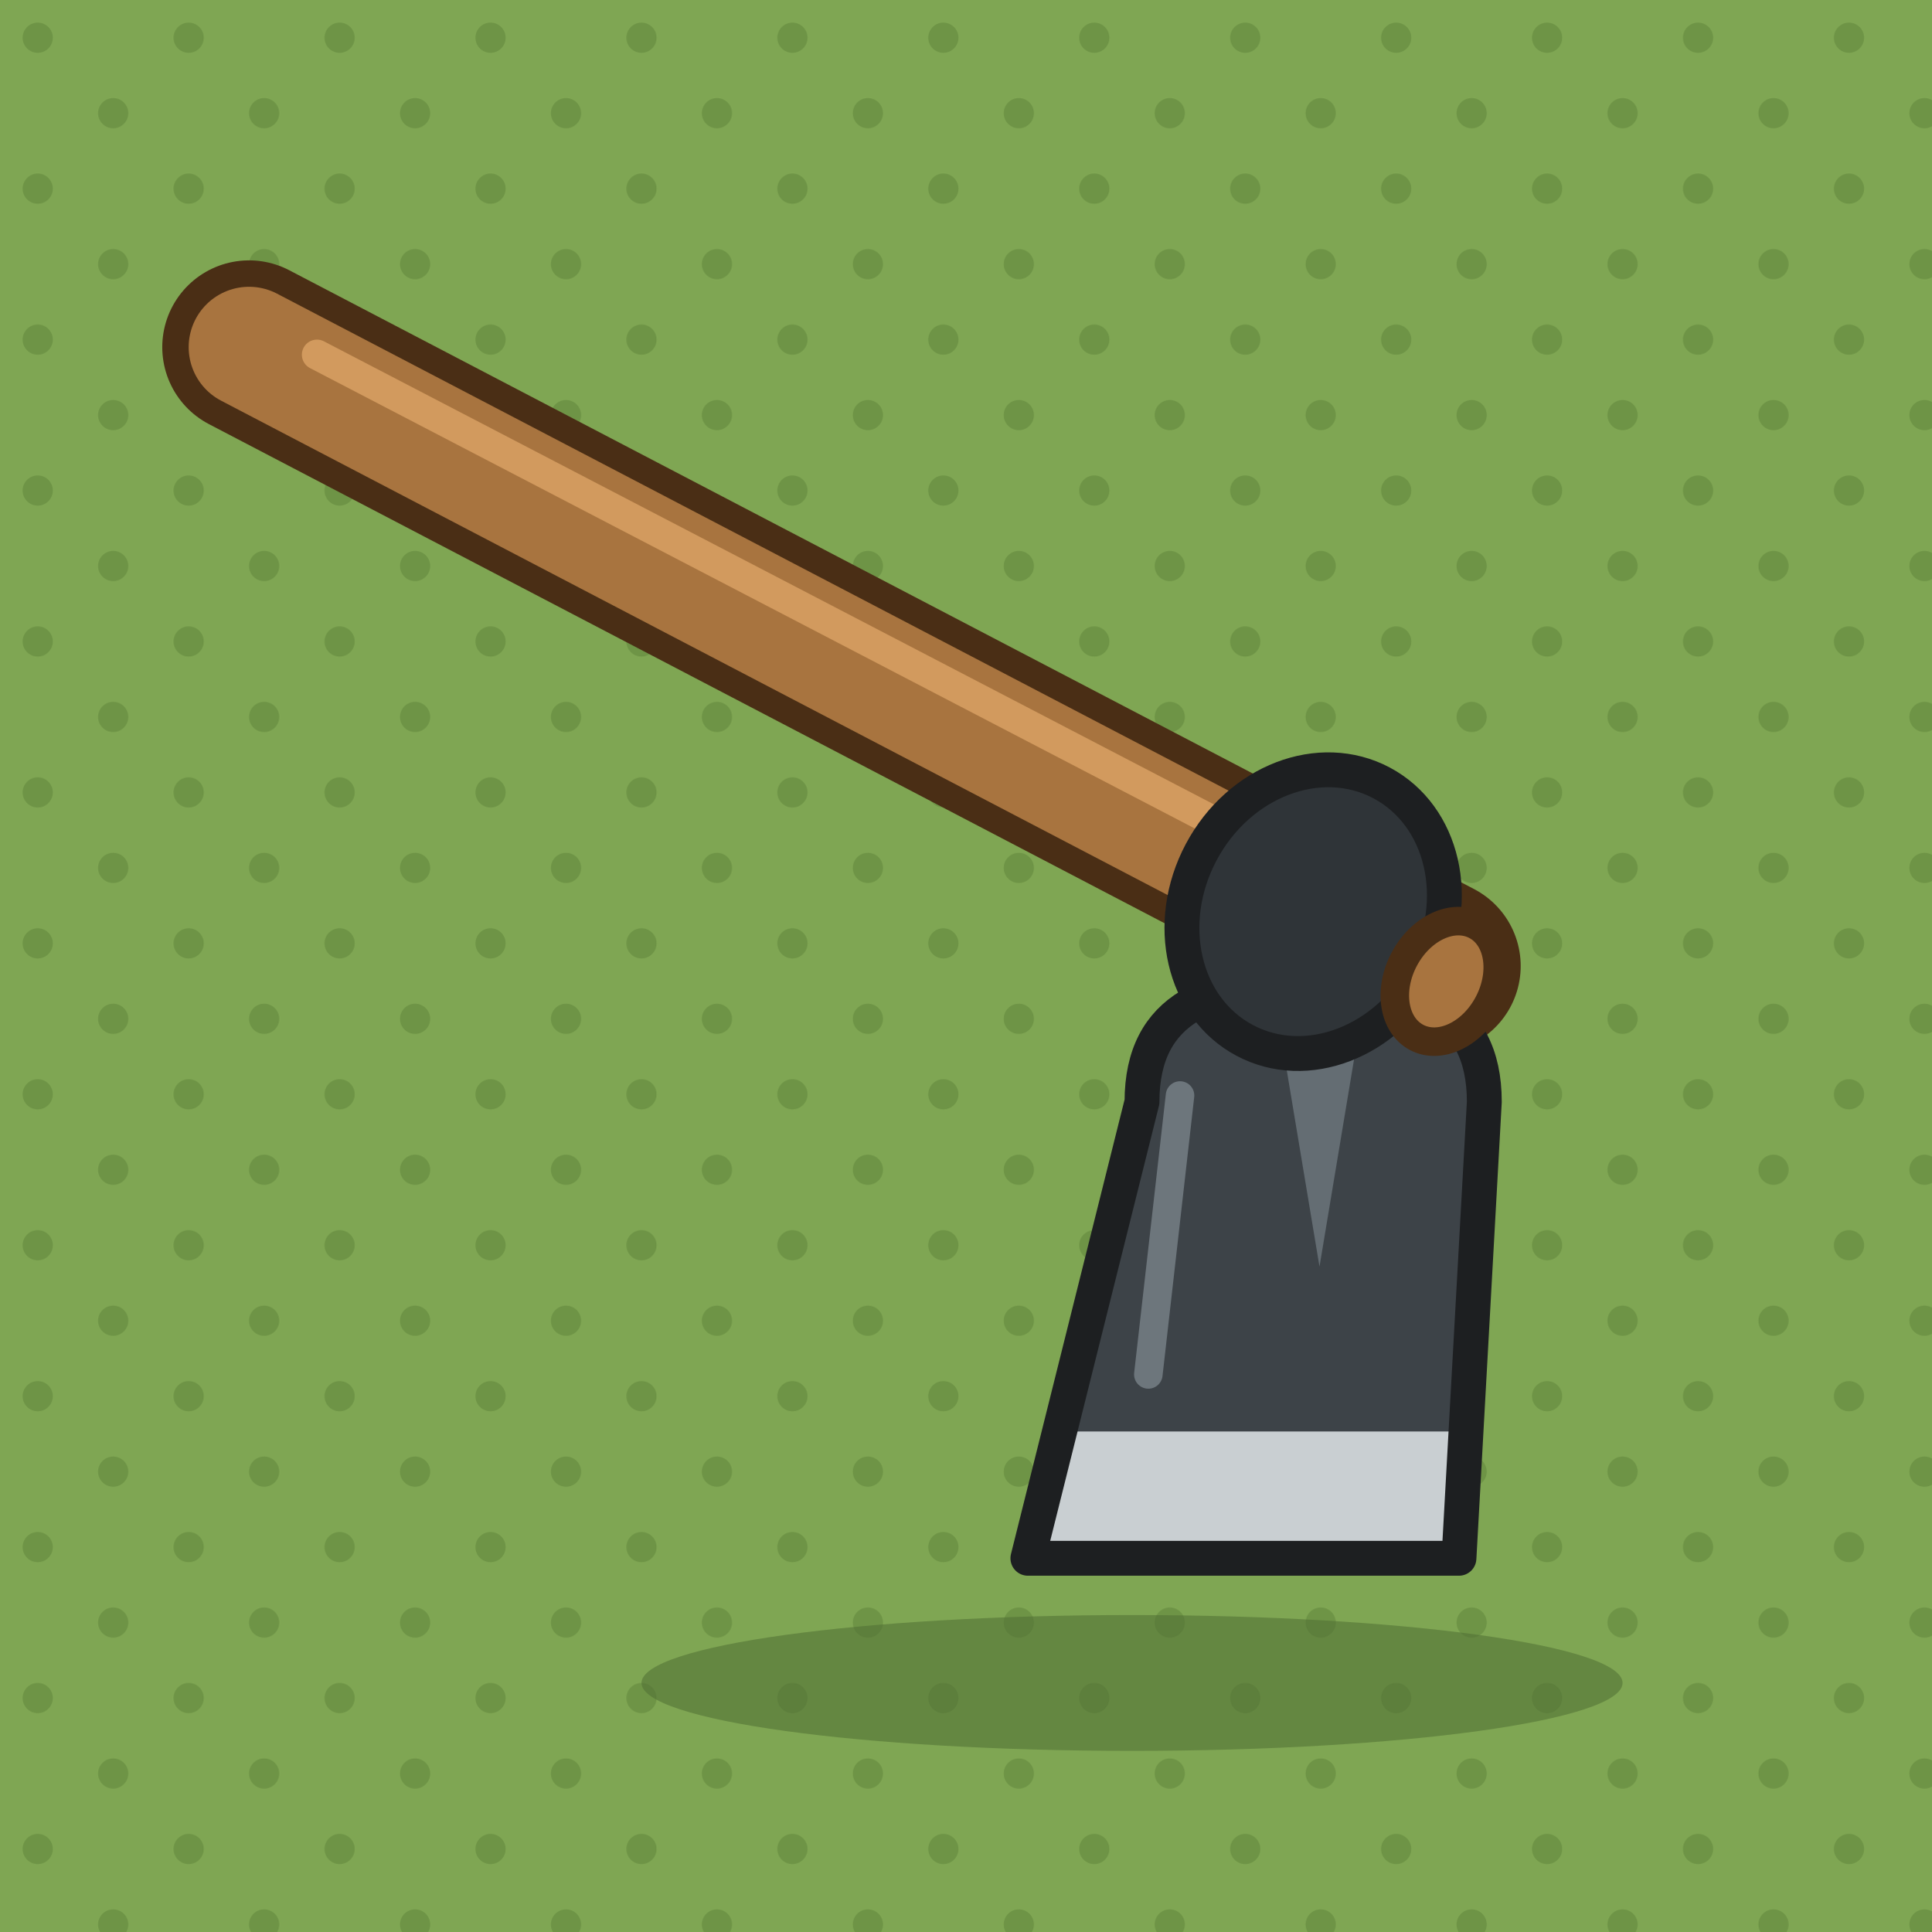
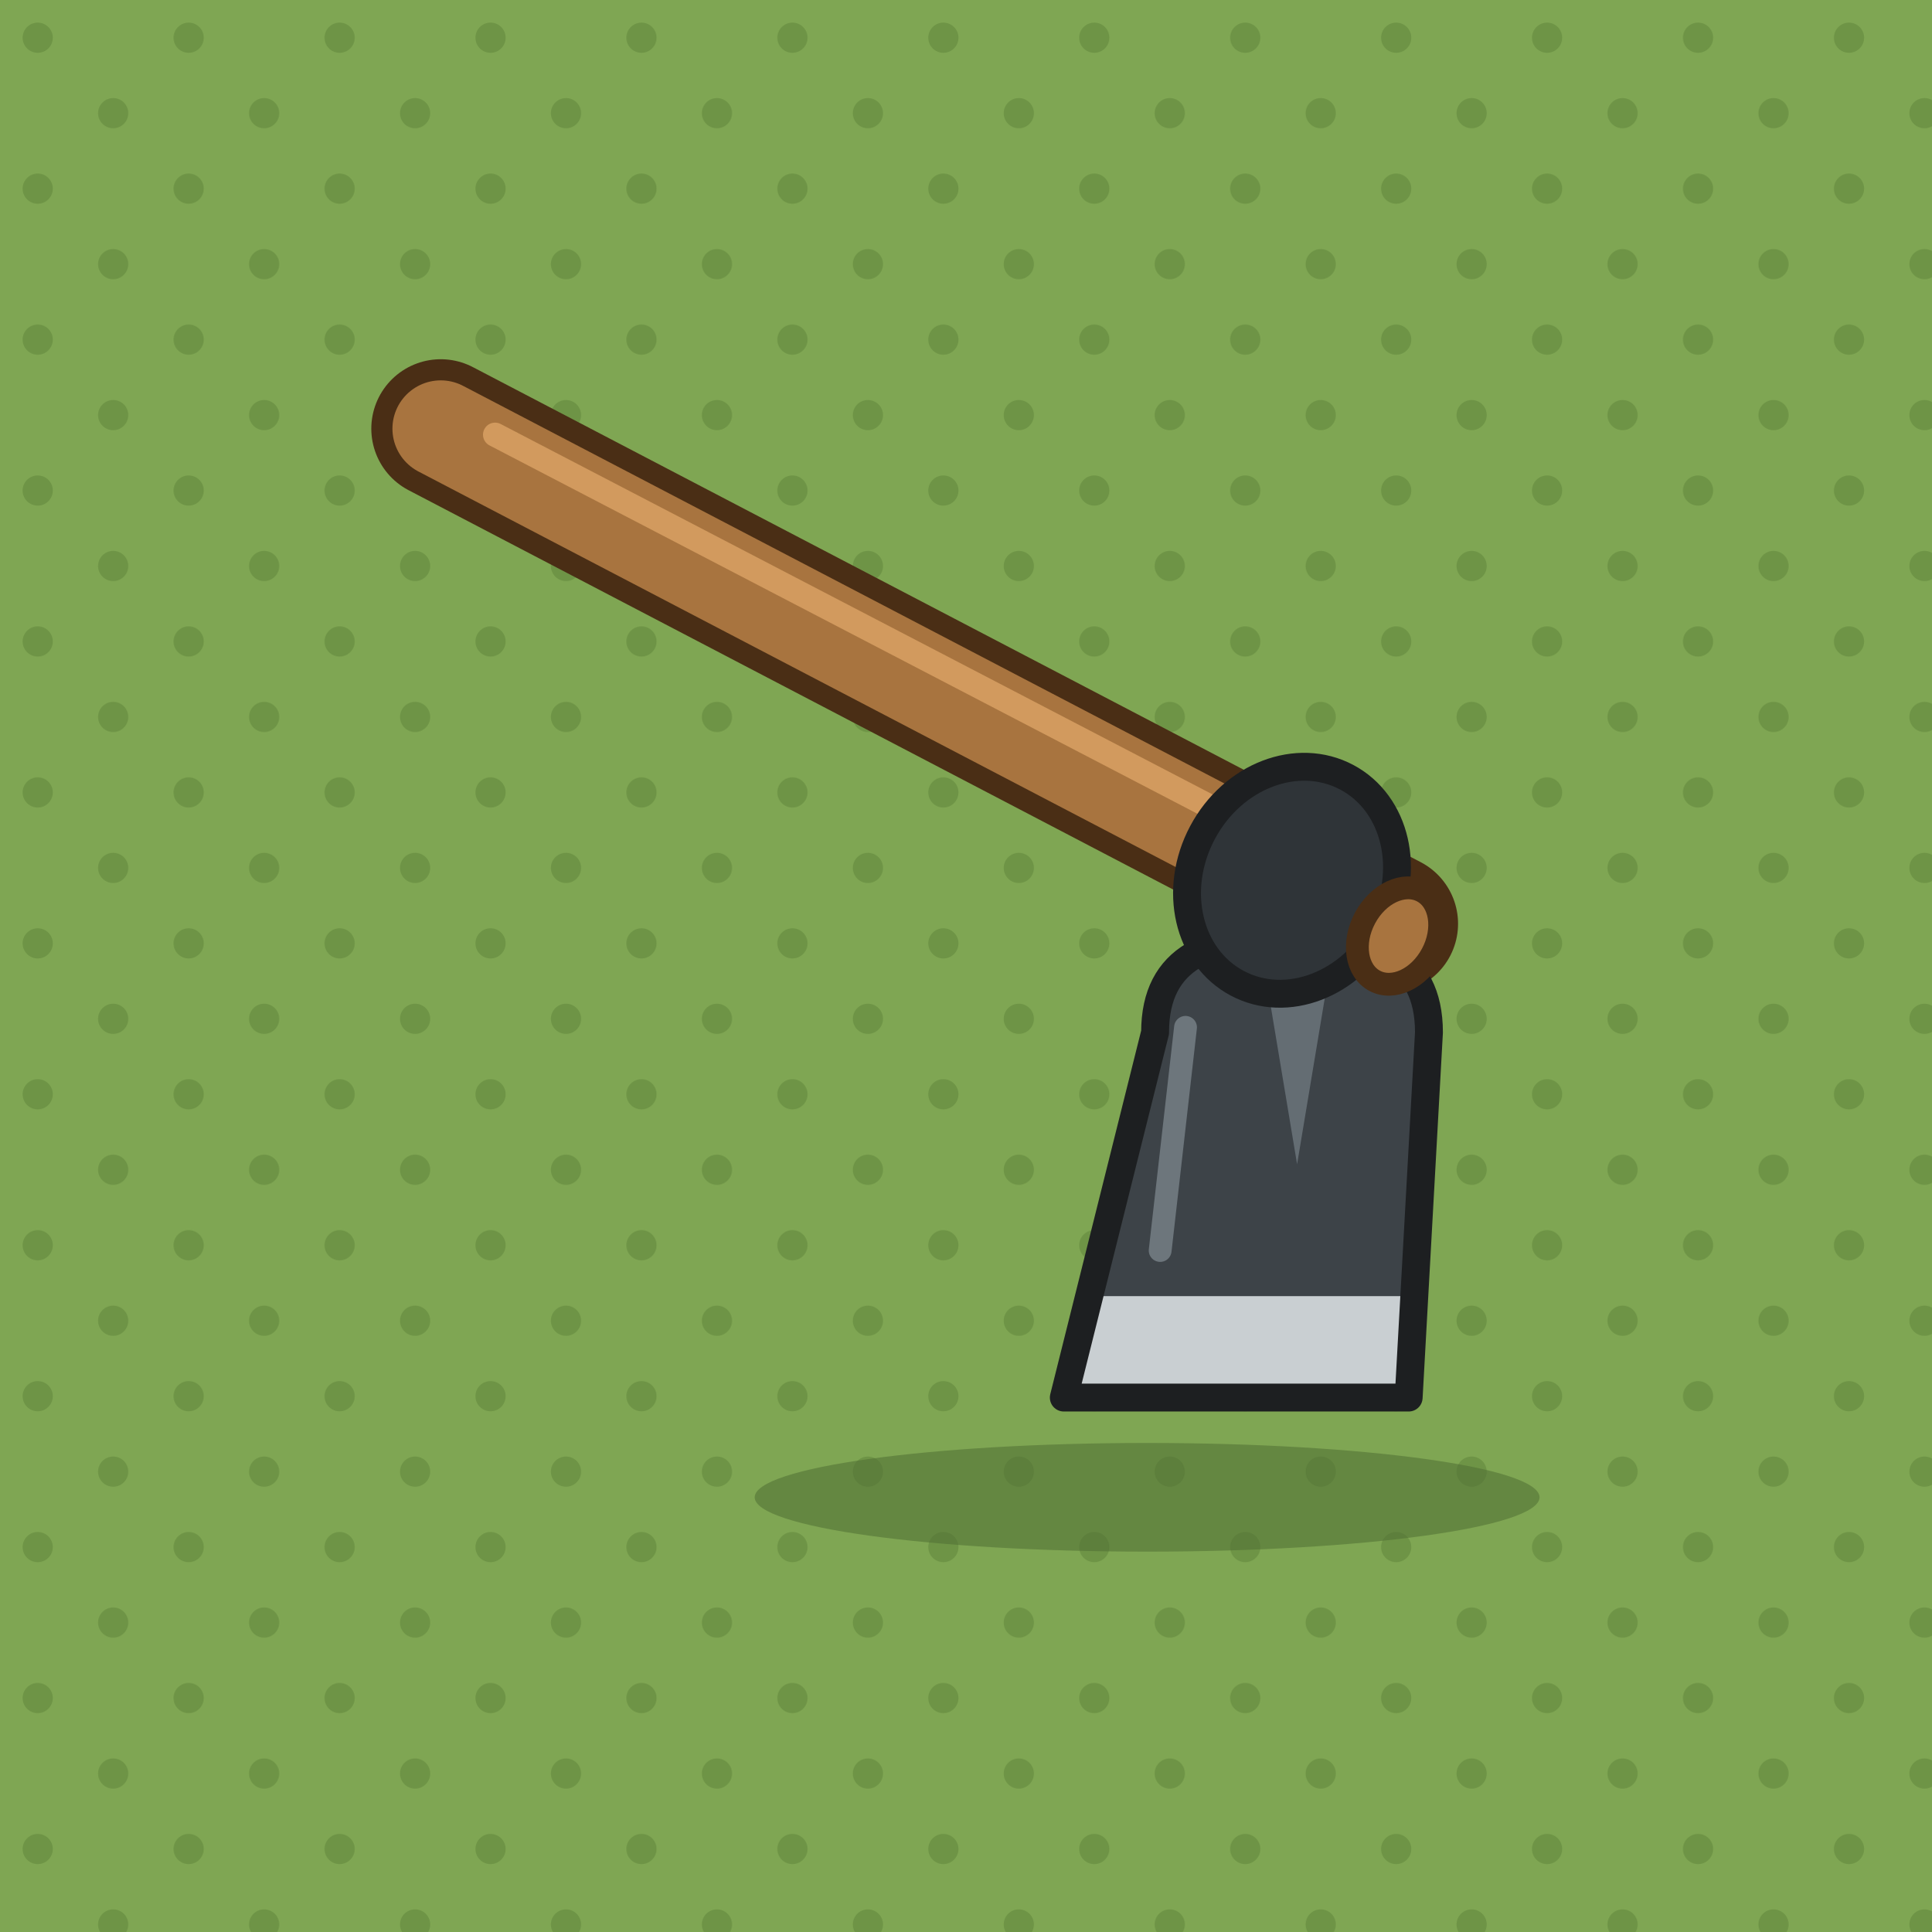
<svg xmlns="http://www.w3.org/2000/svg" width="512" height="512" viewBox="0 0 512 512">
  <defs>
    <pattern id="prato" width="40" height="40" patternUnits="userSpaceOnUse">
      <rect width="40" height="40" fill="#7fa653" />
      <circle cx="10" cy="10" r="4" fill="#6e9446" />
      <circle cx="30" cy="30" r="4" fill="#6e9446" />
    </pattern>
  </defs>
  <rect width="512" height="512" fill="url(#prato)" />
-   <ellipse cx="300" cy="446" rx="130" ry="18" fill="#4f6e33" opacity="0.55" />
-   <path d="M66 92 L380 256" stroke="#4a2e15" stroke-width="46" stroke-linecap="round" />
-   <path d="M66 92 L380 256" stroke="#a8743f" stroke-width="32" stroke-linecap="round" />
-   <path d="M84 94 L330 222" stroke="#d29a5e" stroke-width="8" stroke-linecap="round" />
-   <g transform="translate(348 250) scale(0.84) translate(-348 -250)">
-     <path d="M294 300 C294 270 316 262 348 262 C380 262 402 270 402 300 L394 444 L258 444 Z" fill="#3d4348" />
-     <path d="M263 404 L397 404 L394 444 L258 444 Z" fill="#c9cfd2" />
-     <path d="M336 268 L350 352 L364 268 Z" fill="#646d73" />
-     <path d="M306 298 L296 386" stroke="#6d767c" stroke-width="9" stroke-linecap="round" />
-     <path d="M294 300 C294 270 316 262 348 262 C380 262 402 270 402 300 L394 444 L258 444 Z" fill="none" stroke="#1d1f21" stroke-width="11" stroke-linejoin="round" />
-     <ellipse cx="348" cy="240" rx="40" ry="46" transform="rotate(28 348 240)" fill="#2f3438" stroke="#1d1f21" stroke-width="11" />
-     <ellipse cx="390" cy="262" rx="15" ry="20" transform="rotate(28 390 262)" fill="#a8743f" stroke="#4a2e15" stroke-width="9" />
+   <g transform="translate(256 256) scale(0.8) translate(-240 -270)">
+     <ellipse cx="300" cy="446" rx="130" ry="18" fill="#4f6e33" opacity="0.55" />
+     <path d="M66 92 L380 256" stroke="#4a2e15" stroke-width="46" stroke-linecap="round" />
+     <path d="M66 92 L380 256" stroke="#a8743f" stroke-width="32" stroke-linecap="round" />
+     <path d="M84 94 L330 222" stroke="#d29a5e" stroke-width="8" stroke-linecap="round" />
+     <g transform="translate(348 250) scale(0.84) translate(-348 -250)">
+       <path d="M294 300 C294 270 316 262 348 262 C380 262 402 270 402 300 L394 444 L258 444 Z" fill="#3d4348" />
+       <path d="M263 404 L397 404 L394 444 L258 444 Z" fill="#c9cfd2" />
+       <path d="M336 268 L350 352 L364 268 Z" fill="#646d73" />
+       <path d="M306 298 L296 386" stroke="#6d767c" stroke-width="9" stroke-linecap="round" />
+       <path d="M294 300 C294 270 316 262 348 262 C380 262 402 270 402 300 L394 444 L258 444 Z" fill="none" stroke="#1d1f21" stroke-width="11" stroke-linejoin="round" />
+       <ellipse cx="348" cy="240" rx="40" ry="46" transform="rotate(28 348 240)" fill="#2f3438" stroke="#1d1f21" stroke-width="11" />
+       <ellipse cx="390" cy="262" rx="15" ry="20" transform="rotate(28 390 262)" fill="#a8743f" stroke="#4a2e15" stroke-width="9" />
+     </g>
  </g>
</svg>
